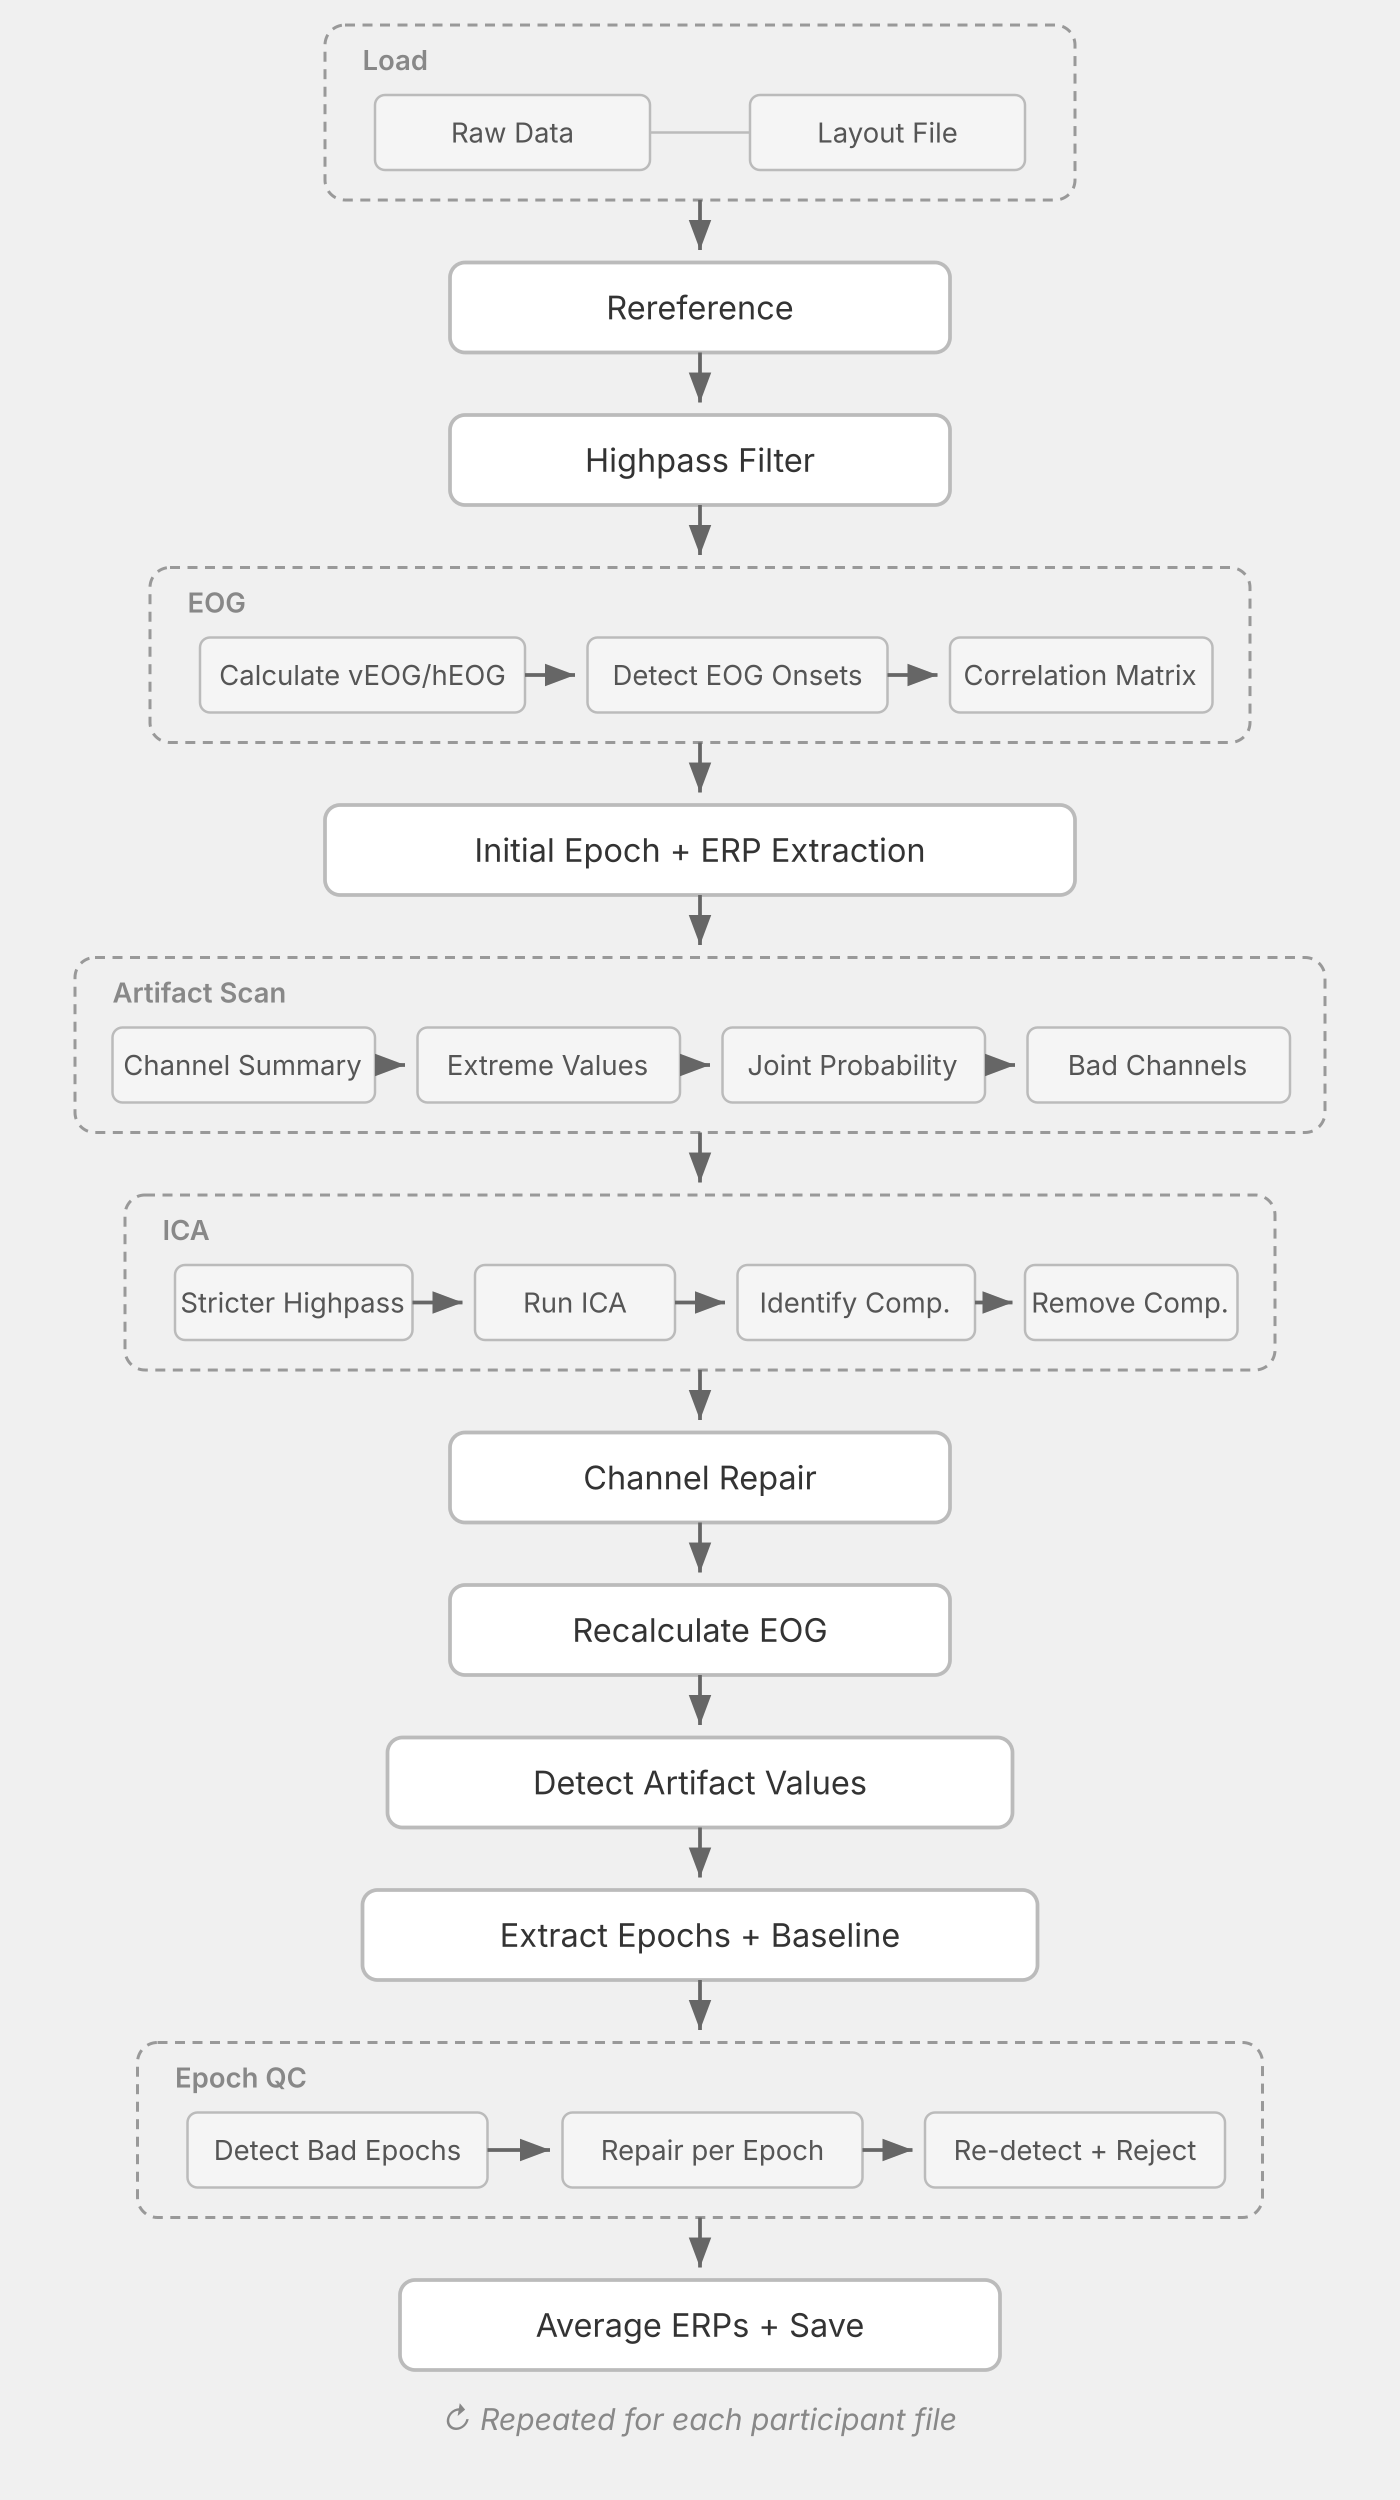
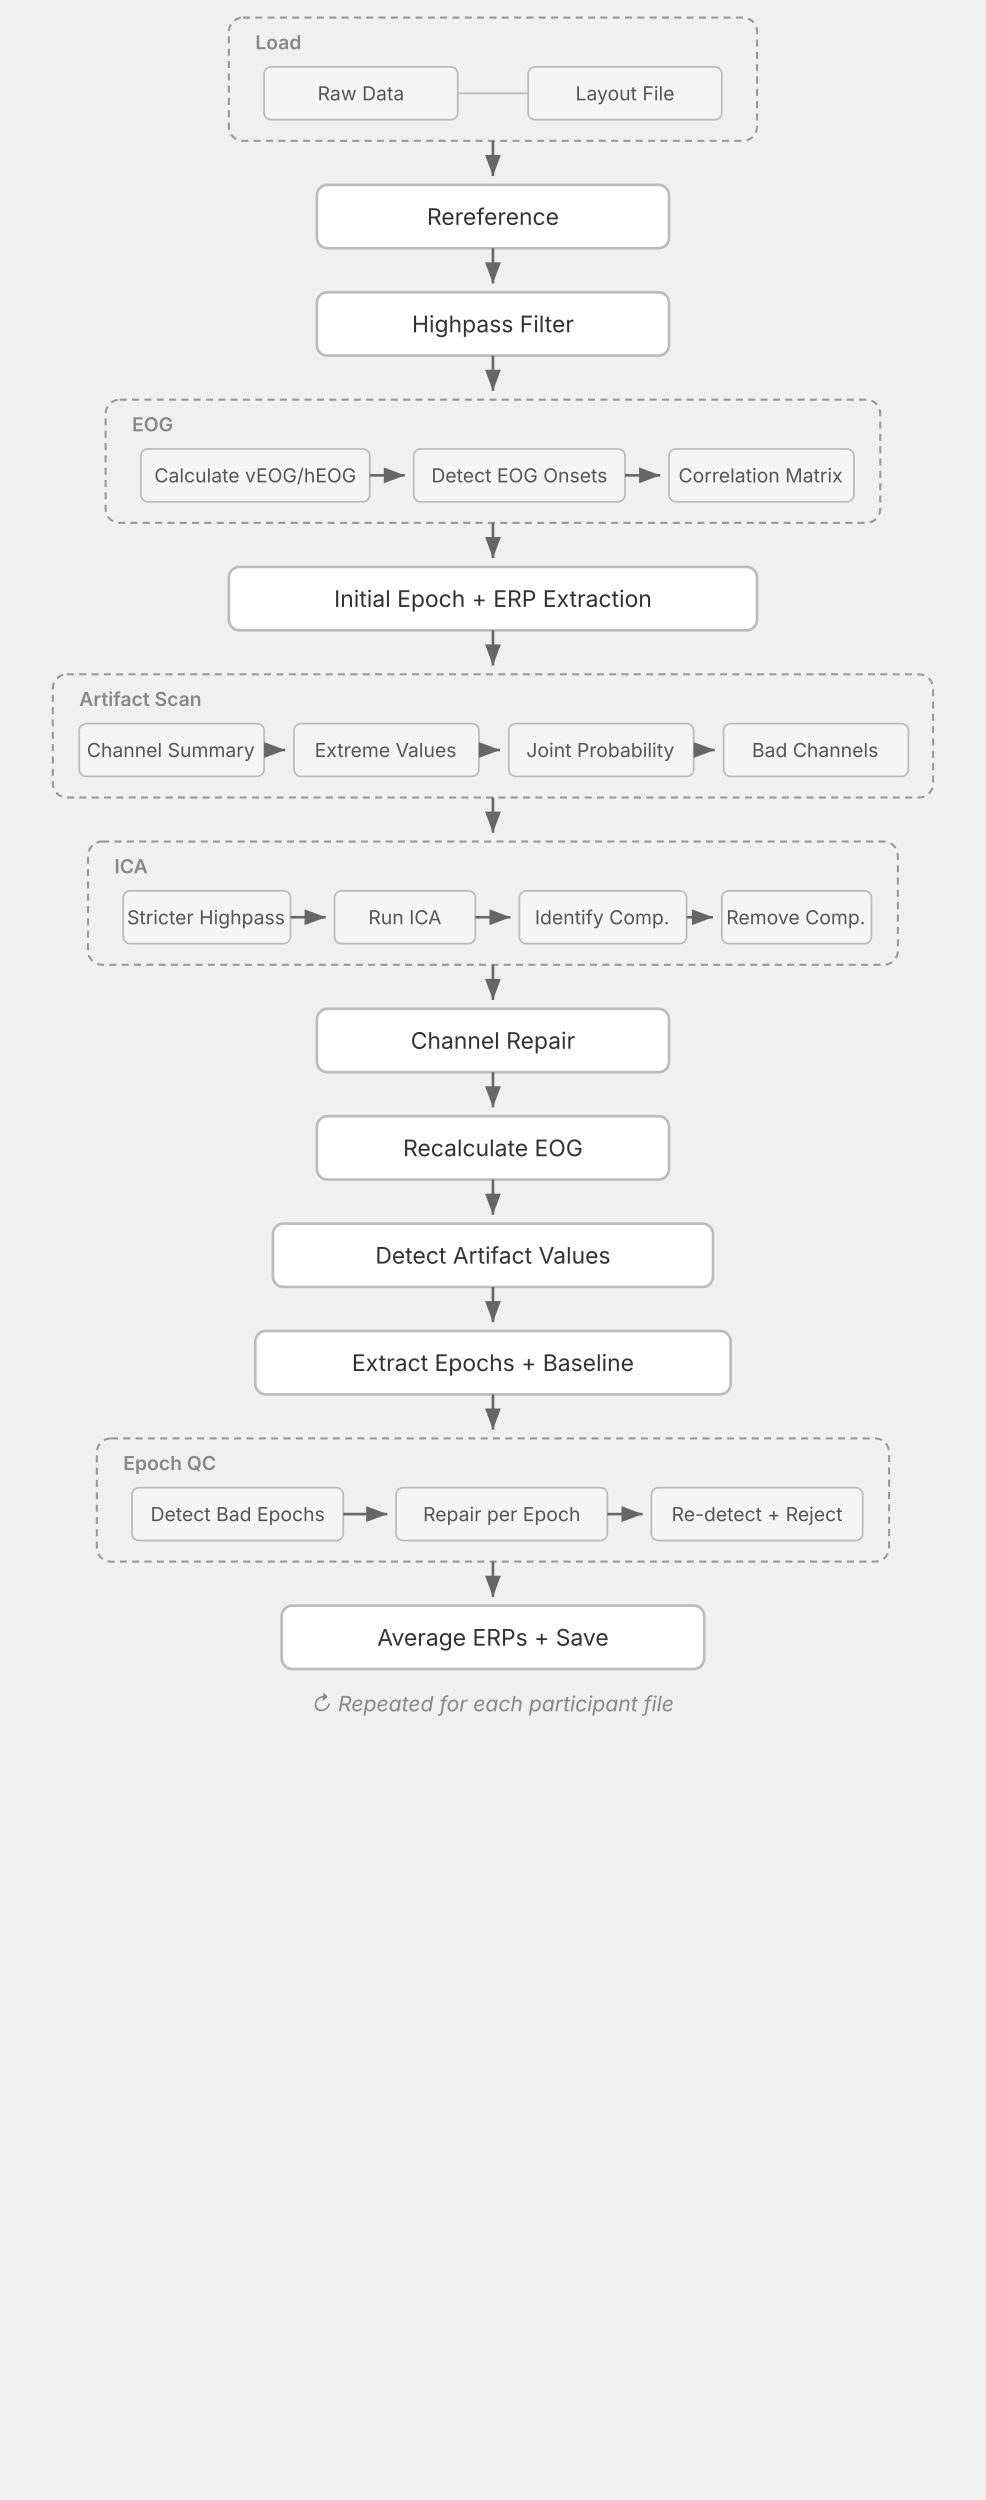
- <svg xmlns="http://www.w3.org/2000/svg" viewBox="0 0 560 1000" style="max-width:560px; margin:0 auto; display:block; font-family: -apple-system, BlinkMacSystemFont, 'Segoe UI', sans-serif;">
+ <svg xmlns="http://www.w3.org/2000/svg" viewBox="0 0 560 1420" style="max-width:560px; margin:0 auto; display:block; font-family: -apple-system, BlinkMacSystemFont, 'Segoe UI', sans-serif;">
  <defs>
    <marker id="arrow" markerWidth="8" markerHeight="6" refX="8" refY="3" orient="auto">
      <polygon points="0 0, 8 3, 0 6" fill="#666" />
    </marker>
  </defs>
  <style>
    .box { fill:#ffffff; stroke:#bbb; stroke-width:1.5; rx:6; }
    .box-text { font-size:13px; fill:#333; text-anchor:middle; dominant-baseline:central; }
    .group { fill:none; stroke:#999; stroke-width:1.2; stroke-dasharray:4,3; rx:8; }
    .group-label { font-size:11px; fill:#888; font-weight:600; text-anchor:start; }
    .sub-box { fill:#f5f5f5; stroke:#bbb; stroke-width:1; rx:4; }
    .sub-text { font-size:11px; fill:#555; text-anchor:middle; dominant-baseline:central; }
    .arrow-line { stroke:#666; stroke-width:1.5; fill:none; marker-end:url(#arrow); }
    .note { font-size:12px; fill:#888; font-style:italic; text-anchor:middle; }
  </style>
  <rect x="130" y="10" width="300" height="70" class="group" />
  <text x="145" y="28" class="group-label">Load</text>
  <rect x="150" y="38" width="110" height="30" class="sub-box" />
  <text x="205" y="53" class="sub-text">Raw Data</text>
  <rect x="300" y="38" width="110" height="30" class="sub-box" />
  <text x="355" y="53" class="sub-text">Layout File</text>
  <line x1="260" y1="53" x2="300" y2="53" stroke="#bbb" stroke-width="1" />
  <line x1="280" y1="80" x2="280" y2="100" class="arrow-line" />
  <rect x="180" y="105" width="200" height="36" class="box" />
  <text x="280" y="123" class="box-text">Rereference</text>
  <line x1="280" y1="141" x2="280" y2="161" class="arrow-line" />
  <rect x="180" y="166" width="200" height="36" class="box" />
  <text x="280" y="184" class="box-text">Highpass Filter</text>
  <line x1="280" y1="202" x2="280" y2="222" class="arrow-line" />
  <rect x="60" y="227" width="440" height="70" class="group" />
  <text x="75" y="245" class="group-label">EOG</text>
  <rect x="80" y="255" width="130" height="30" class="sub-box" />
  <text x="145" y="270" class="sub-text">Calculate vEOG/hEOG</text>
  <line x1="210" y1="270" x2="230" y2="270" class="arrow-line" />
  <rect x="235" y="255" width="120" height="30" class="sub-box" />
  <text x="295" y="270" class="sub-text">Detect EOG Onsets</text>
  <line x1="355" y1="270" x2="375" y2="270" class="arrow-line" />
  <rect x="380" y="255" width="105" height="30" class="sub-box" />
  <text x="432" y="270" class="sub-text">Correlation Matrix</text>
  <line x1="280" y1="297" x2="280" y2="317" class="arrow-line" />
  <rect x="130" y="322" width="300" height="36" class="box" />
  <text x="280" y="340" class="box-text">Initial Epoch + ERP Extraction</text>
  <line x1="280" y1="358" x2="280" y2="378" class="arrow-line" />
  <rect x="30" y="383" width="500" height="70" class="group" />
  <text x="45" y="401" class="group-label">Artifact Scan</text>
  <rect x="45" y="411" width="105" height="30" class="sub-box" />
  <text x="97" y="426" class="sub-text">Channel Summary</text>
  <line x1="150" y1="426" x2="162" y2="426" class="arrow-line" />
  <rect x="167" y="411" width="105" height="30" class="sub-box" />
  <text x="219" y="426" class="sub-text">Extreme Values</text>
  <line x1="272" y1="426" x2="284" y2="426" class="arrow-line" />
  <rect x="289" y="411" width="105" height="30" class="sub-box" />
  <text x="341" y="426" class="sub-text">Joint Probability</text>
  <line x1="394" y1="426" x2="406" y2="426" class="arrow-line" />
  <rect x="411" y="411" width="105" height="30" class="sub-box" />
  <text x="463" y="426" class="sub-text">Bad Channels</text>
  <line x1="280" y1="453" x2="280" y2="473" class="arrow-line" />
  <rect x="50" y="478" width="460" height="70" class="group" />
  <text x="65" y="496" class="group-label">ICA</text>
  <rect x="70" y="506" width="95" height="30" class="sub-box" />
  <text x="117" y="521" class="sub-text">Stricter Highpass</text>
  <line x1="165" y1="521" x2="185" y2="521" class="arrow-line" />
  <rect x="190" y="506" width="80" height="30" class="sub-box" />
  <text x="230" y="521" class="sub-text">Run ICA</text>
  <line x1="270" y1="521" x2="290" y2="521" class="arrow-line" />
  <rect x="295" y="506" width="95" height="30" class="sub-box" />
  <text x="342" y="521" class="sub-text">Identify Comp.</text>
  <line x1="390" y1="521" x2="405" y2="521" class="arrow-line" />
  <rect x="410" y="506" width="85" height="30" class="sub-box" />
  <text x="452" y="521" class="sub-text">Remove Comp.</text>
  <line x1="280" y1="548" x2="280" y2="568" class="arrow-line" />
  <rect x="180" y="573" width="200" height="36" class="box" />
  <text x="280" y="591" class="box-text">Channel Repair</text>
  <line x1="280" y1="609" x2="280" y2="629" class="arrow-line" />
  <rect x="180" y="634" width="200" height="36" class="box" />
  <text x="280" y="652" class="box-text">Recalculate EOG</text>
  <line x1="280" y1="670" x2="280" y2="690" class="arrow-line" />
  <rect x="155" y="695" width="250" height="36" class="box" />
  <text x="280" y="713" class="box-text">Detect Artifact Values</text>
  <line x1="280" y1="731" x2="280" y2="751" class="arrow-line" />
  <rect x="145" y="756" width="270" height="36" class="box" />
  <text x="280" y="774" class="box-text">Extract Epochs + Baseline</text>
  <line x1="280" y1="792" x2="280" y2="812" class="arrow-line" />
  <rect x="55" y="817" width="450" height="70" class="group" />
  <text x="70" y="835" class="group-label">Epoch QC</text>
  <rect x="75" y="845" width="120" height="30" class="sub-box" />
  <text x="135" y="860" class="sub-text">Detect Bad Epochs</text>
  <line x1="195" y1="860" x2="220" y2="860" class="arrow-line" />
  <rect x="225" y="845" width="120" height="30" class="sub-box" />
  <text x="285" y="860" class="sub-text">Repair per Epoch</text>
  <line x1="345" y1="860" x2="365" y2="860" class="arrow-line" />
  <rect x="370" y="845" width="120" height="30" class="sub-box" />
  <text x="430" y="860" class="sub-text">Re-detect + Reject</text>
  <line x1="280" y1="887" x2="280" y2="907" class="arrow-line" />
  <rect x="160" y="912" width="240" height="36" class="box" />
  <text x="280" y="930" class="box-text">Average ERPs + Save</text>
  <text x="280" y="972" class="note">↻ Repeated for each participant file</text>
</svg>
